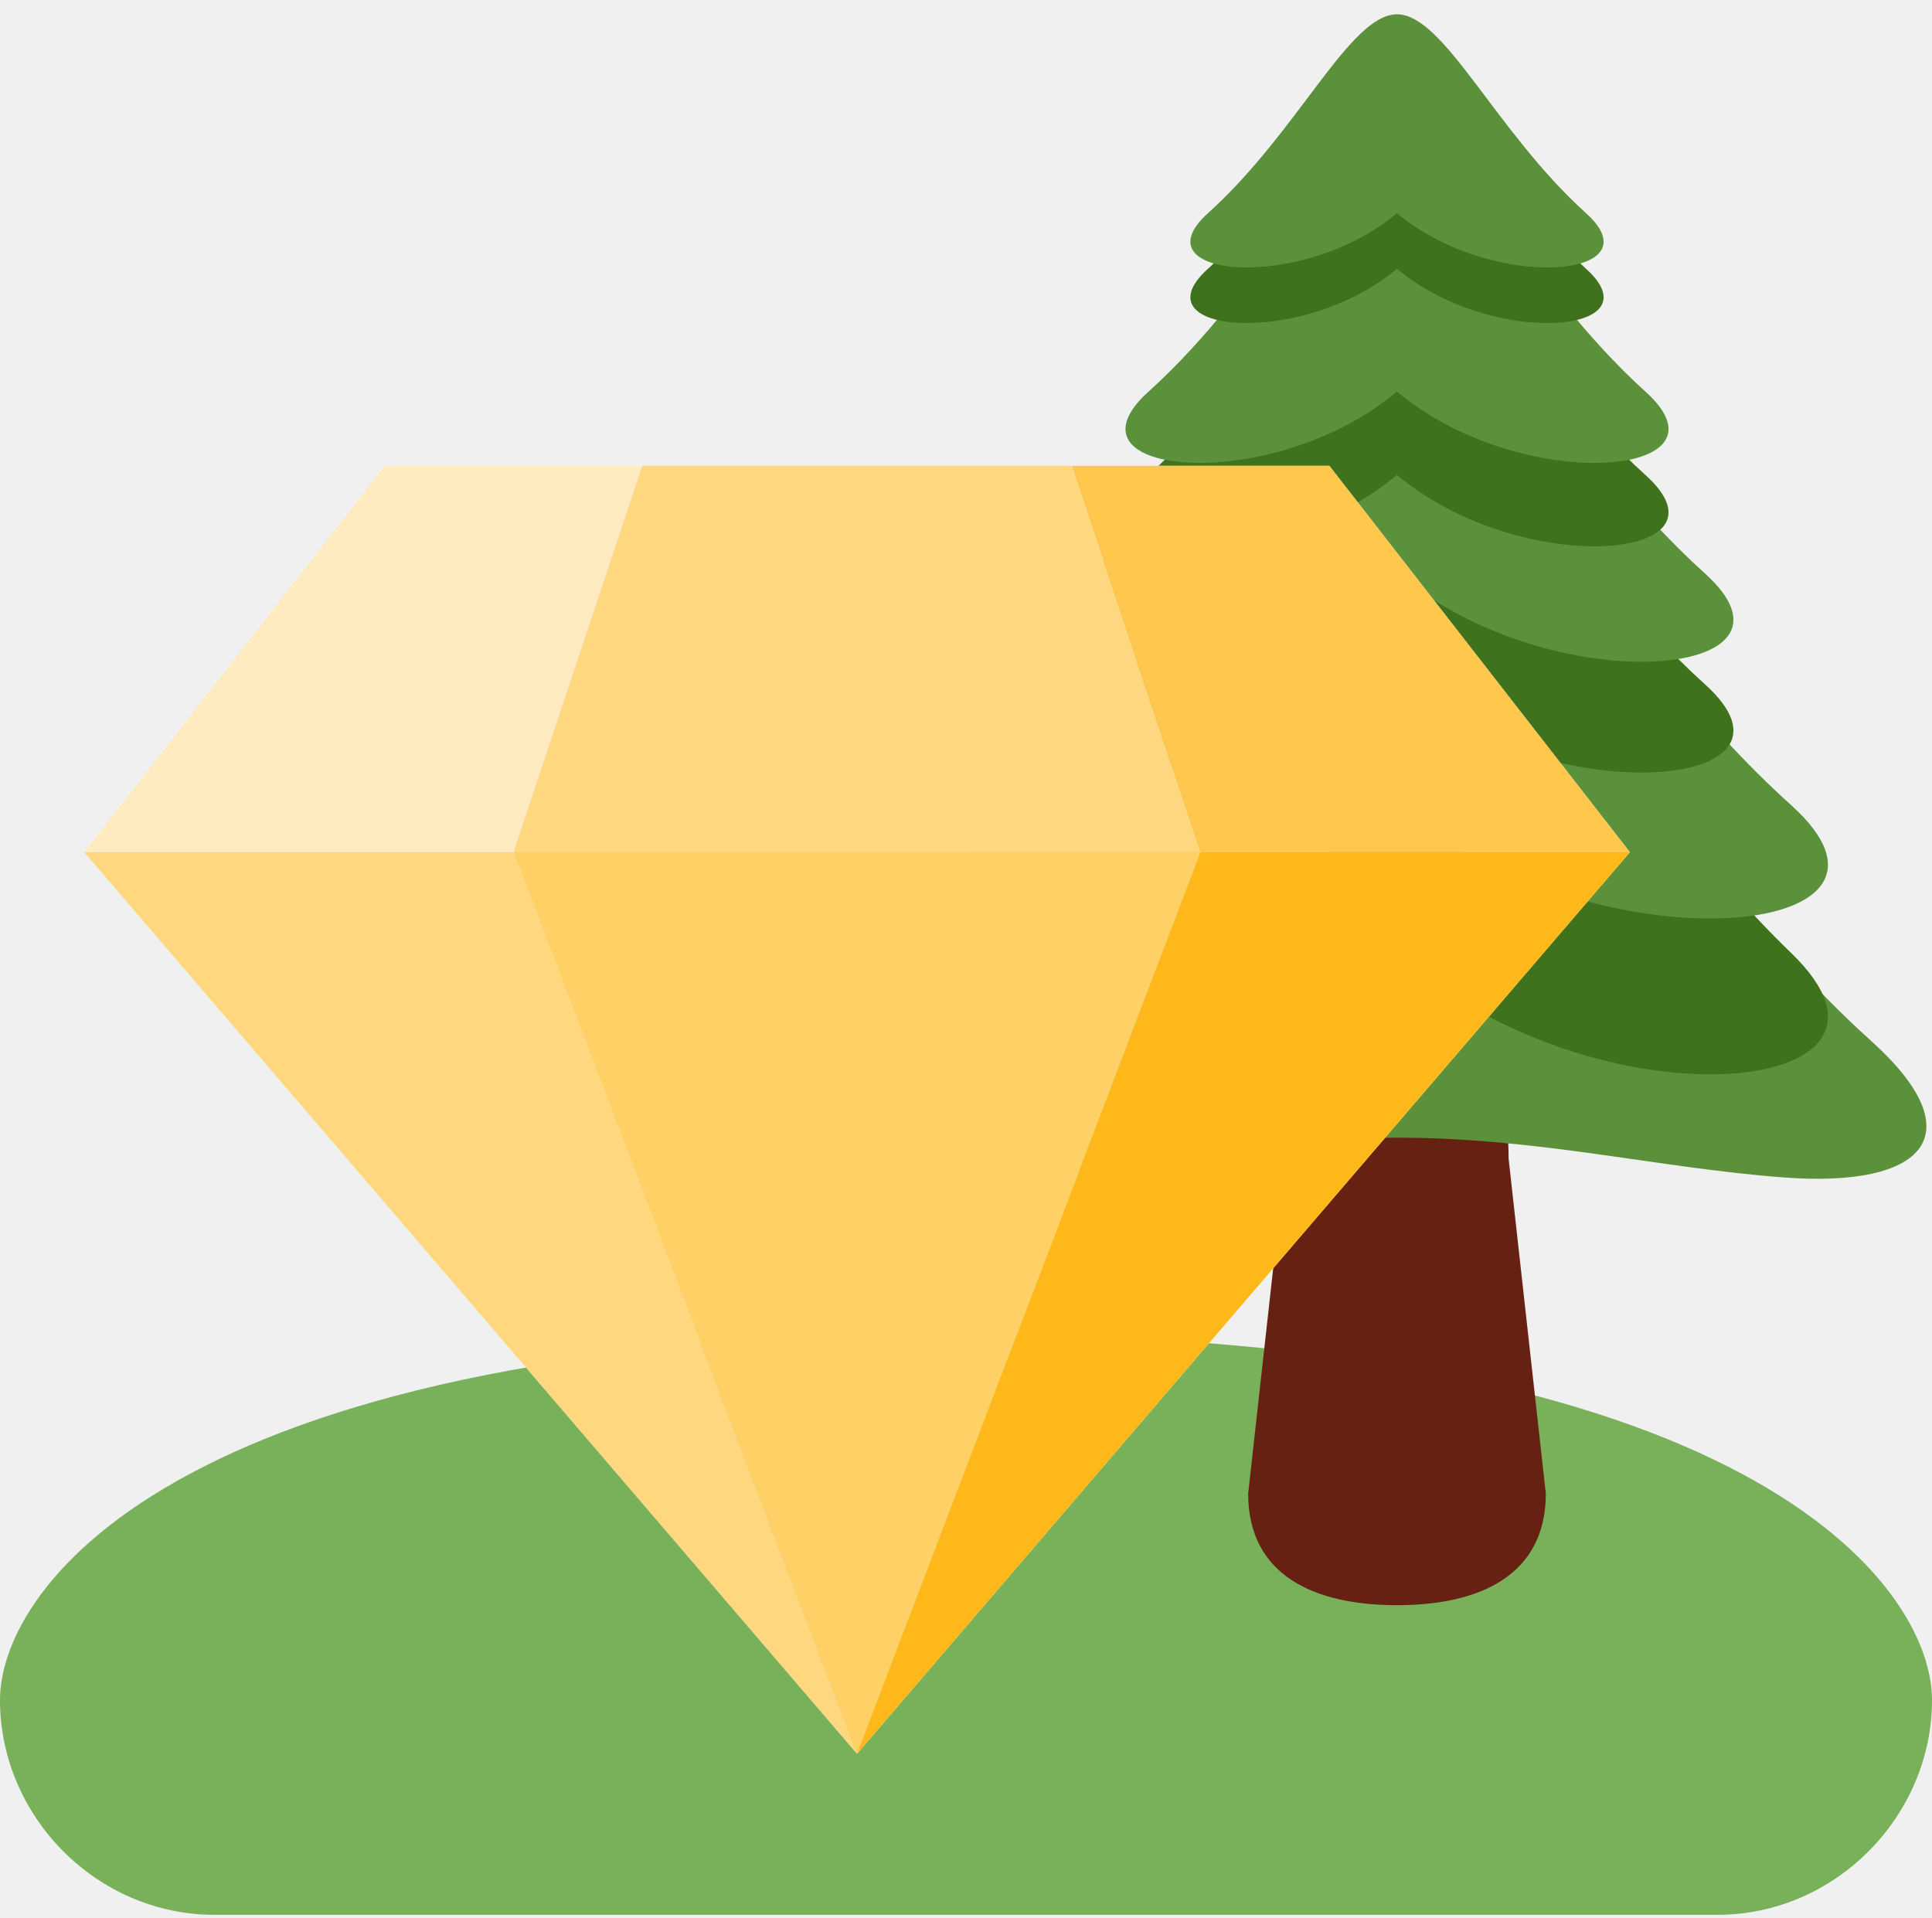
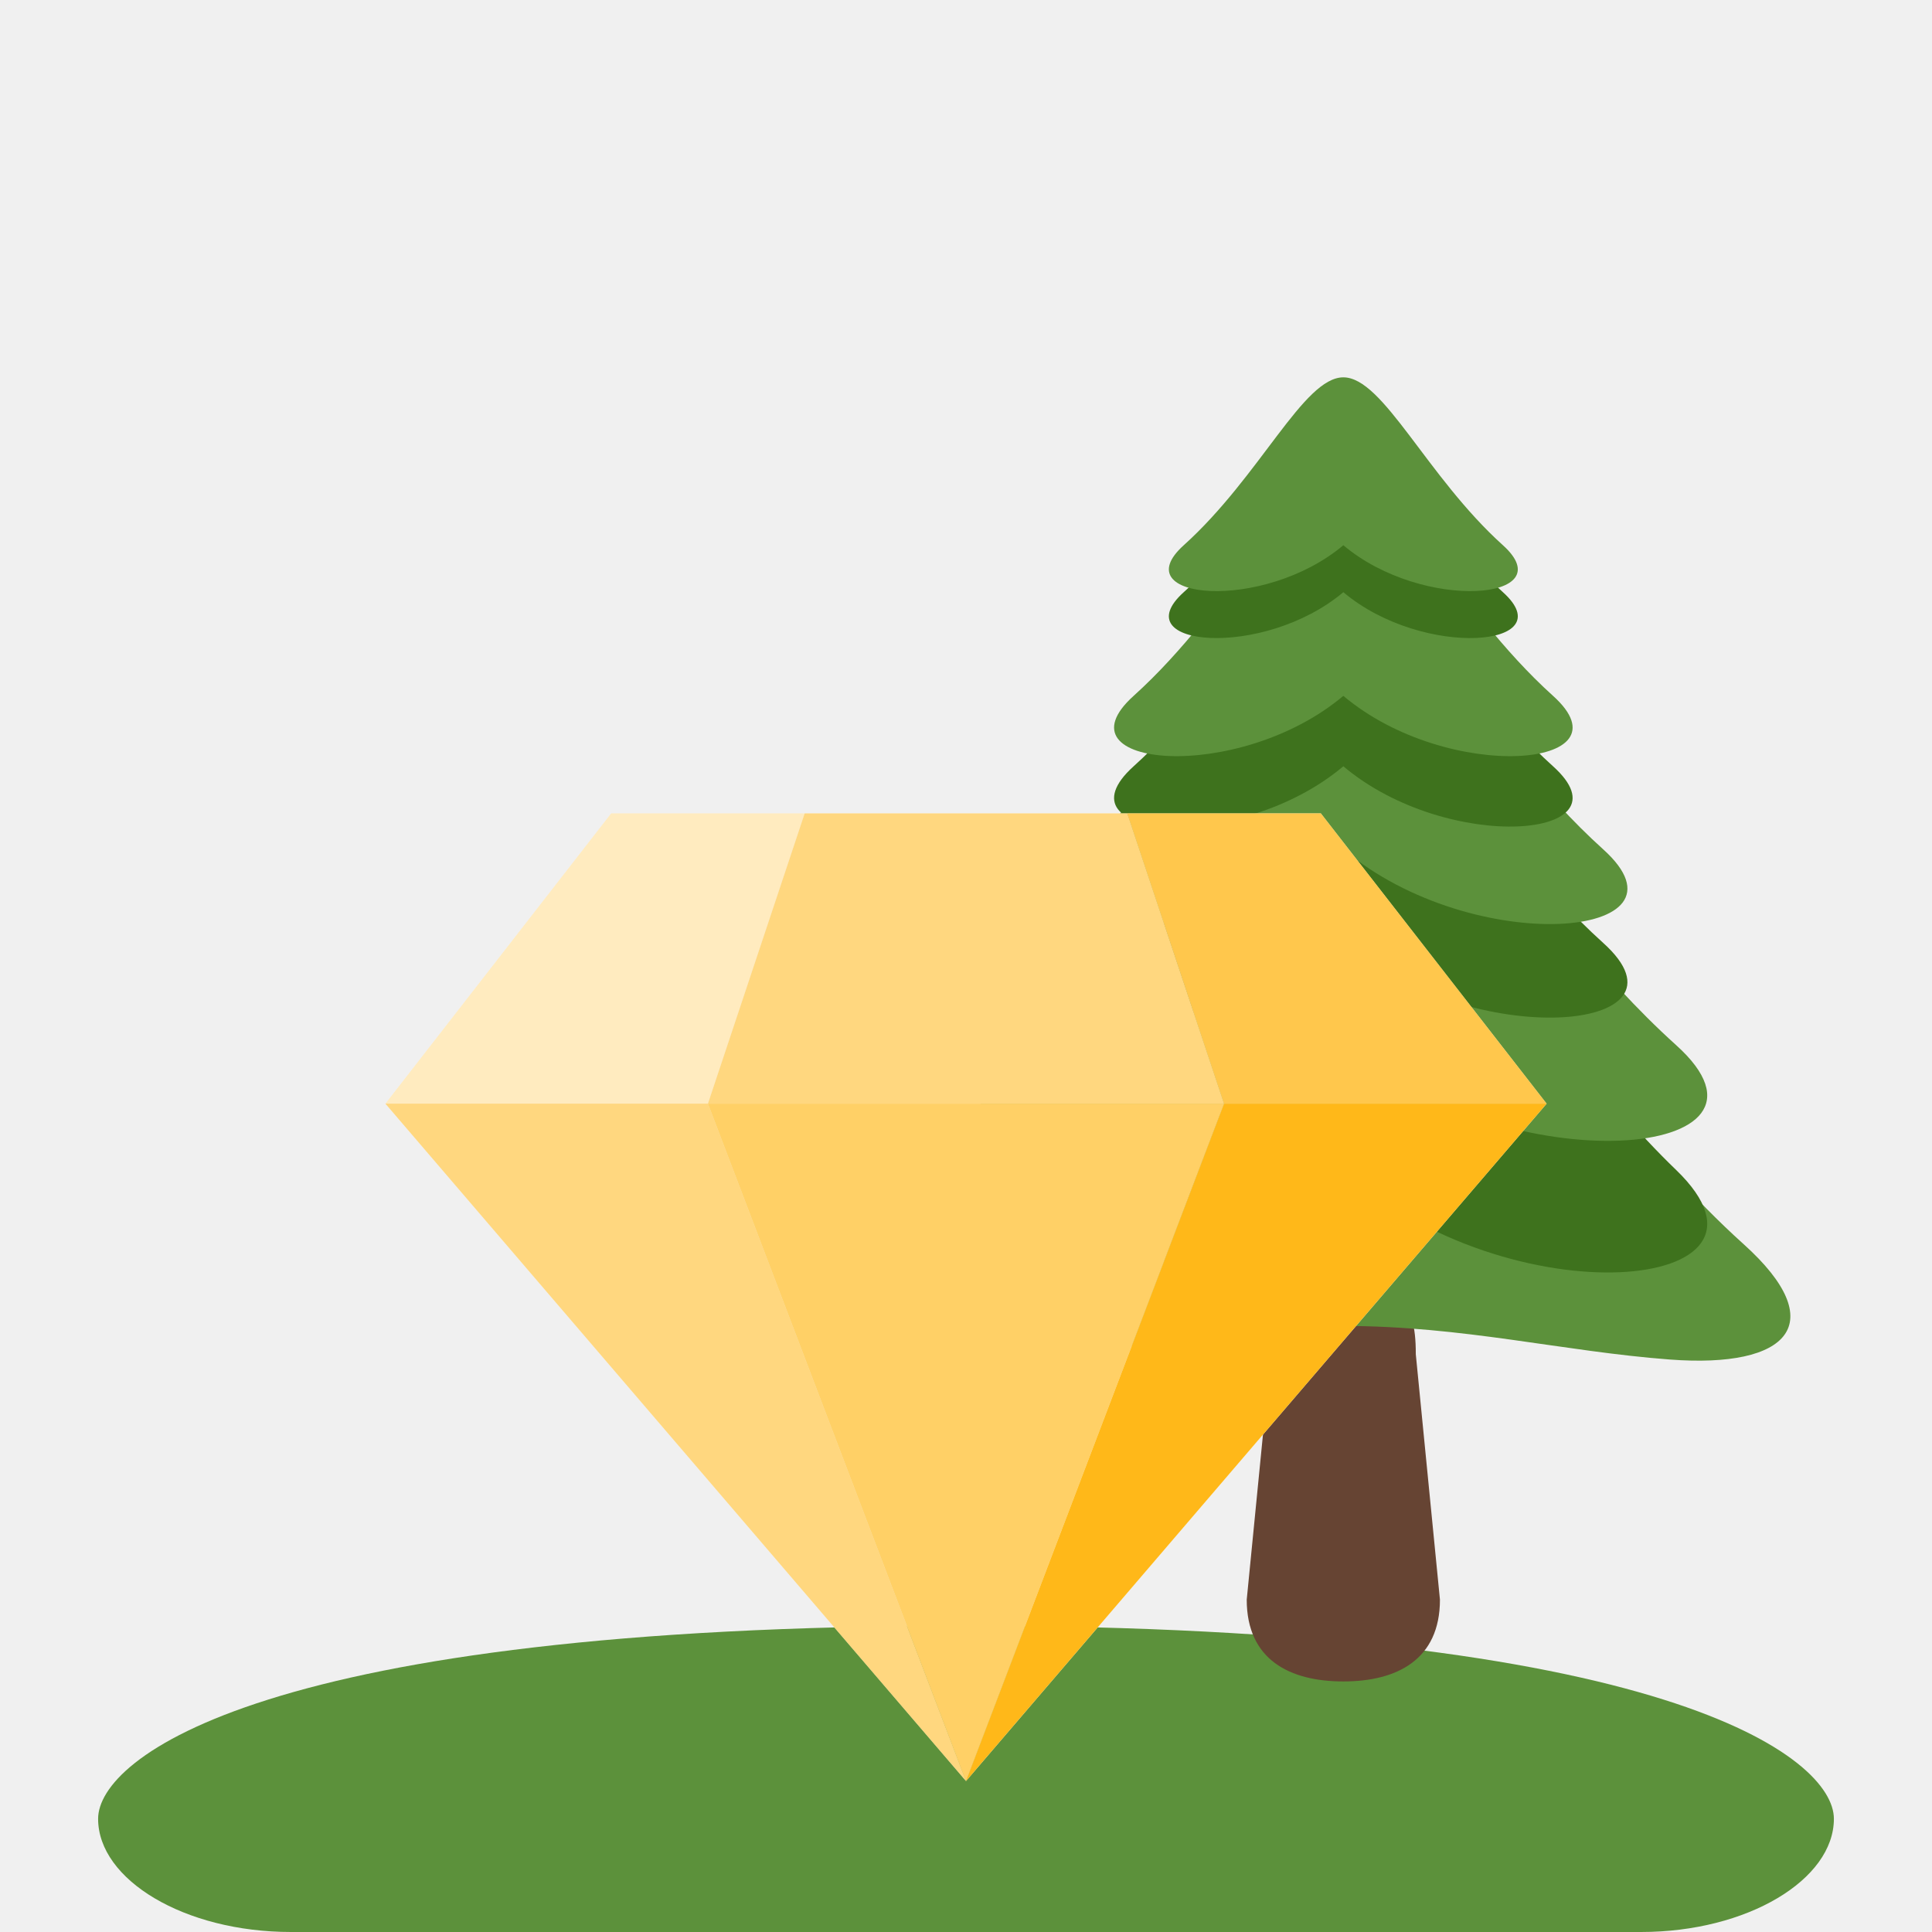
- <svg xmlns="http://www.w3.org/2000/svg" version="1.1" viewBox="1564 1035 135 134" width="135" height="134">
+ <svg xmlns="http://www.w3.org/2000/svg" version="1.1" viewBox="1564 1035 256 256" width="256" height="256">
  <defs />
-   <g id="Diamond_Gold_Far" stroke-dasharray="none" fill="none" fill-opacity="1" stroke-opacity="1" stroke="none">
-     <g id="Diamond_Gold_Far_Layer_1">
-       <g id="Graphic_29">
-         <path d="M 1631.5 1128.231 C 1576.892 1128.231 1564 1145.721 1564 1153.806 C 1564 1161.891 1570.716 1168.806 1579 1168.806 L 1684 1168.806 C 1692.284 1168.806 1699 1161.865 1699 1153.806 C 1699 1145.747 1686.108 1128.231 1631.5 1128.231 Z" fill="#78b159" />
-       </g>
-       <g id="Graphic_28">
-         <path d="M 1672.015 1139.369 C 1672.015 1145.11 1667.358 1147.169 1661.616 1147.169 C 1655.875 1147.169 1651.217 1145.114 1651.217 1139.369 L 1653.816 1115.973 C 1653.816 1110.231 1655.871 1110.771 1661.616 1110.771 C 1667.358 1110.771 1669.416 1110.227 1669.416 1115.973 L 1672.015 1139.369 Z" fill="#662113" />
-       </g>
-       <g id="Graphic_27">
-         <path d="M 1694.755 1107.745 C 1677.543 1092.239 1670.571 1070.035 1661.616 1070.035 C 1652.661 1070.035 1645.69 1092.239 1628.481 1107.745 C 1621.247 1114.263 1624.694 1118.031 1634.609 1117.277 C 1643.447 1116.606 1651.713 1114.499 1661.616 1114.499 C 1671.52 1114.499 1679.789 1116.61 1688.624 1117.277 C 1698.539 1118.031 1701.985 1114.259 1694.755 1107.745 Z" fill="#5c913b" />
-       </g>
-       <g id="Graphic_26">
-         <path d="M 1689.164 1101.599 C 1675.938 1088.845 1668.505 1070.575 1661.616 1070.575 C 1654.731 1070.575 1647.299 1088.845 1634.072 1101.599 C 1623.561 1111.735 1647.846 1114.007 1661.616 1101.599 C 1675.382 1114.007 1699.671 1111.735 1689.164 1101.599 Z" fill="#3e721d" />
-       </g>
-       <g id="Graphic_25">
-         <path d="M 1689.164 1091.267 C 1675.938 1079.35 1668.505 1062.284 1661.616 1062.284 C 1654.731 1062.284 1647.299 1079.35 1634.072 1091.267 C 1623.561 1100.736 1647.846 1102.859 1661.616 1091.267 C 1675.382 1102.859 1699.671 1100.733 1689.164 1091.267 Z" fill="#5c913b" />
-       </g>
-       <g id="Graphic_24">
-         <path d="M 1683.122 1082.804 C 1672.799 1073.5 1666.994 1060.176 1661.616 1060.176 C 1656.243 1060.176 1650.438 1073.5 1640.11 1082.804 C 1631.905 1090.195 1650.861 1091.856 1661.616 1082.804 C 1672.368 1091.852 1691.328 1090.195 1683.122 1082.804 Z" fill="#3e721d" />
-       </g>
-       <g id="Graphic_23">
-         <path d="M 1683.122 1075.06 C 1672.799 1065.756 1666.994 1052.432 1661.616 1052.432 C 1656.243 1052.432 1650.438 1065.756 1640.11 1075.06 C 1631.905 1082.451 1650.861 1084.112 1661.616 1075.06 C 1672.368 1084.112 1691.328 1082.455 1683.122 1075.06 Z" fill="#5c913b" />
-       </g>
-       <g id="Graphic_22">
-         <path d="M 1678.971 1068.186 C 1670.639 1060.679 1665.955 1049.928 1661.616 1049.928 C 1657.277 1049.928 1652.594 1060.679 1644.261 1068.186 C 1637.639 1074.152 1652.939 1075.491 1661.616 1068.186 C 1670.294 1075.491 1685.598 1074.152 1678.971 1068.186 Z" fill="#3e721d" />
-       </g>
-       <g id="Graphic_21">
-         <path d="M 1678.971 1062.359 C 1670.639 1054.851 1665.955 1044.1 1661.616 1044.1 C 1657.277 1044.1 1652.594 1054.851 1644.261 1062.359 C 1637.639 1068.325 1652.939 1069.664 1661.616 1062.359 C 1670.294 1069.664 1685.598 1068.325 1678.971 1062.359 Z" fill="#5c913b" />
-       </g>
-       <g id="Graphic_20">
-         <path d="M 1674.824 1053.779 C 1668.486 1048.068 1664.92 1039.885 1661.616 1039.885 C 1658.316 1039.885 1654.75 1048.068 1648.409 1053.779 C 1643.369 1058.32 1655.013 1059.336 1661.616 1053.779 C 1668.22 1059.34 1679.864 1058.32 1674.824 1053.779 Z" fill="#3e721d" />
-       </g>
-       <g id="Graphic_19">
-         <path d="M 1674.824 1049.894 C 1668.486 1044.182 1664.92 1036 1661.616 1036 C 1658.316 1036 1654.75 1044.182 1648.409 1049.894 C 1643.369 1054.435 1655.013 1055.451 1661.616 1049.894 C 1668.22 1055.451 1679.864 1054.435 1674.824 1049.894 Z" fill="#5c913b" />
+   <g id="Canvas_1" fill-opacity="1" stroke-dasharray="none" stroke-opacity="1" stroke="none" fill="none">
+     <g id="Canvas_1_Layer_1">
+       <g id="Group_67">
+         <g id="Graphic_78">
+           <path d="M 1692 1250.425 C 1598.965 1250.425 1577 1267.915 1577 1276 C 1577 1284.085 1588.442 1291 1602.556 1291 L 1781.444 1291 C 1795.558 1291 1807 1284.059 1807 1276 C 1807 1267.941 1785.035 1250.425 1692 1250.425 Z" fill="#5c913b" />
+         </g>
+         <g id="Graphic_77">
+           <path d="M 1754.8 1246.96 C 1754.8 1254.939 1749.066 1257.8 1741.999 1257.8 C 1734.931 1257.8 1729.198 1254.944 1729.198 1246.96 L 1732.397 1214.447 C 1732.397 1206.469 1734.927 1207.219 1741.999 1207.219 C 1749.066 1207.219 1751.601 1206.464 1751.601 1214.447 Z" fill="#643" />
+         </g>
+         <g id="Graphic_76">
+           <path d="M 1795.062 1199.88 C 1767.501 1175.051 1756.338 1139.498 1741.999 1139.498 C 1727.66 1139.498 1716.498 1175.051 1688.943 1199.88 C 1677.36 1210.316 1682.878 1216.35 1698.754 1215.143 C 1712.907 1214.069 1726.141 1210.694 1741.999 1210.694 C 1757.857 1210.694 1771.097 1214.075 1785.244 1215.143 C 1801.12 1216.35 1806.639 1210.31 1795.062 1199.88 Z" fill="#5c913b" />
+         </g>
+         <g id="Graphic_75">
+           <path d="M 1786.109 1190.038 C 1764.931 1169.617 1753.03 1140.362 1741.999 1140.362 C 1730.975 1140.362 1719.074 1169.617 1697.895 1190.038 C 1681.065 1206.269 1719.95 1209.907 1741.999 1190.038 C 1764.042 1209.907 1802.934 1206.269 1786.109 1190.038 Z" fill="#3e721d" />
+         </g>
+         <g id="Graphic_74">
+           <path d="M 1786.109 1173.496 C 1764.931 1154.413 1753.03 1127.086 1741.999 1127.086 C 1730.975 1127.086 1719.074 1154.413 1697.895 1173.496 C 1681.065 1188.657 1719.95 1192.056 1741.999 1173.496 C 1764.042 1192.056 1802.934 1188.651 1786.109 1173.496 Z" fill="#5c913b" />
+         </g>
+         <g id="Graphic_73">
+           <path d="M 1776.435 1159.943 C 1759.905 1145.046 1750.61 1123.712 1741.999 1123.712 C 1733.395 1123.712 1724.099 1145.046 1707.563 1159.943 C 1694.425 1171.778 1724.778 1174.438 1741.999 1159.943 C 1759.214 1174.432 1789.573 1171.778 1776.435 1159.943 Z" fill="#3e721d" />
+         </g>
+         <g id="Graphic_72">
+           <path d="M 1776.435 1147.544 C 1759.905 1132.646 1750.61 1111.312 1741.999 1111.312 C 1733.395 1111.312 1724.099 1132.646 1707.563 1147.544 C 1694.425 1159.379 1724.778 1162.039 1741.999 1147.544 C 1759.214 1162.039 1789.573 1159.385 1776.435 1147.544 Z" fill="#5c913b" />
+         </g>
+         <g id="Graphic_71">
+           <path d="M 1769.788 1136.537 C 1756.446 1124.516 1748.946 1107.301 1741.999 1107.301 C 1735.052 1107.301 1727.552 1124.516 1714.21 1136.537 C 1703.606 1146.091 1728.104 1148.234 1741.999 1136.537 C 1755.894 1148.234 1780.398 1146.091 1769.788 1136.537 Z" fill="#3e721d" />
+         </g>
+         <g id="Graphic_70">
+           <path d="M 1769.788 1127.206 C 1756.446 1115.185 1748.946 1097.97 1741.999 1097.97 C 1735.052 1097.97 1727.552 1115.185 1714.21 1127.206 C 1703.606 1136.759 1728.104 1138.903 1741.999 1127.206 C 1755.894 1138.903 1780.398 1136.759 1769.788 1127.206 Z" fill="#5c913b" />
+         </g>
+         <g id="Graphic_69">
+           <path d="M 1763.147 1113.468 C 1752.999 1104.323 1747.289 1091.221 1741.999 1091.221 C 1736.715 1091.221 1731.005 1104.323 1720.851 1113.468 C 1712.781 1120.739 1731.425 1122.367 1741.999 1113.468 C 1752.573 1122.373 1771.217 1120.739 1763.147 1113.468 Z" fill="#3e721d" />
+         </g>
+         <g id="Graphic_68">
+           <path d="M 1763.147 1107.247 C 1752.999 1098.102 1747.289 1085 1741.999 1085 C 1736.715 1085 1731.005 1098.102 1720.851 1107.247 C 1712.781 1114.519 1731.425 1116.146 1741.999 1107.247 C 1752.573 1116.146 1771.217 1114.519 1763.147 1107.247 Z" fill="#5c913b" />
+         </g>
      </g>
    </g>
-     <g id="Diamond_Gold_Far_Layer_4">
-       <g id="Group_30">
-         <g id="Group_37">
-           <g id="Graphic_42">
-             <path d="M 1608.885 1067.547 L 1590.883 1067.547 L 1569.881 1094.55 L 1599.884 1094.55 Z" fill="white" />
+     <g id="Canvas_1_Layer_2">
+       <g id="Group_79">
+         <g id="Group_91">
+           <g id="Group_100">
+             <g id="Graphic_101">
+               <path d="M 1670.629 1142.773 L 1644.983 1142.773 L 1615.064 1181.241 L 1657.806 1181.241 Z" fill="white" />
+             </g>
          </g>
-           <g id="Graphic_41">
-             <path d="M 1677.892 1094.55 L 1656.89 1067.547 L 1638.888 1067.547 L 1647.889 1094.55 Z" fill="white" />
+           <g id="Group_98">
+             <g id="Graphic_99">
+               <path d="M 1768.936 1181.241 L 1739.017 1142.773 L 1713.371 1142.773 L 1726.194 1181.241 Z" fill="white" />
+             </g>
          </g>
-           <g id="Graphic_40">
-             <path d="M 1647.889 1094.55 L 1677.892 1094.55 L 1623.886 1157.556 Z" fill="white" />
+           <g id="Group_96">
+             <g id="Graphic_97">
+               <path d="M 1726.194 1181.241 L 1768.936 1181.241 L 1692 1271 Z" fill="white" />
+             </g>
          </g>
-           <g id="Graphic_39">
-             <path d="M 1599.884 1094.55 L 1569.881 1094.55 L 1623.886 1157.556 Z M 1608.885 1067.547 L 1599.884 1094.55 L 1647.889 1094.55 L 1638.888 1067.547 Z" fill="white" />
+           <g id="Group_94">
+             <g id="Graphic_95">
+               <path d="M 1657.806 1181.241 L 1615.064 1181.241 L 1692 1271 Z M 1670.629 1142.773 L 1657.806 1181.241 L 1726.194 1181.241 L 1713.371 1142.773 Z" fill="white" />
+             </g>
          </g>
-           <g id="Graphic_38">
-             <path d="M 1623.886 1157.556 L 1599.884 1094.55 L 1647.889 1094.55 Z" fill="white" />
+           <g id="Group_92">
+             <g id="Graphic_93">
+               <path d="M 1692 1271 L 1657.806 1181.241 L 1726.194 1181.241 Z" fill="white" />
+             </g>
          </g>
        </g>
-         <g id="Group_31">
-           <g id="Graphic_36">
-             <path d="M 1608.885 1067.547 L 1590.883 1067.547 L 1569.881 1094.55 L 1599.884 1094.55 Z" fill="#ffb000" fill-opacity=".25" />
+         <g id="Group_80">
+           <g id="Group_89">
+             <g id="Graphic_90">
+               <path d="M 1670.629 1142.773 L 1644.983 1142.773 L 1615.064 1181.241 L 1657.806 1181.241 Z" fill="#ffb000" fill-opacity=".25" />
+             </g>
          </g>
-           <g id="Graphic_35">
-             <path d="M 1677.892 1094.55 L 1656.89 1067.547 L 1638.888 1067.547 L 1647.889 1094.55 Z" fill="#ffb000" fill-opacity=".7" />
+           <g id="Group_87">
+             <g id="Graphic_88">
+               <path d="M 1768.936 1181.241 L 1739.017 1142.773 L 1713.371 1142.773 L 1726.194 1181.241 Z" fill="#ffb000" fill-opacity=".7" />
+             </g>
          </g>
-           <g id="Graphic_34">
-             <path d="M 1647.889 1094.55 L 1677.892 1094.55 L 1623.886 1157.556 Z" fill="#ffb000" fill-opacity=".9" />
+           <g id="Group_85">
+             <g id="Graphic_86">
+               <path d="M 1726.194 1181.241 L 1768.936 1181.241 L 1692 1271 Z" fill="#ffb000" fill-opacity=".9" />
+             </g>
          </g>
-           <g id="Graphic_33">
-             <path d="M 1599.884 1094.55 L 1569.881 1094.55 L 1623.886 1157.556 Z M 1608.885 1067.547 L 1599.884 1094.55 L 1647.889 1094.55 L 1638.888 1067.547 Z" fill="#ffb000" fill-opacity=".5" />
+           <g id="Group_83">
+             <g id="Graphic_84">
+               <path d="M 1657.806 1181.241 L 1615.064 1181.241 L 1692 1271 Z M 1670.629 1142.773 L 1657.806 1181.241 L 1726.194 1181.241 L 1713.371 1142.773 Z" fill="#ffb000" fill-opacity=".5" />
+             </g>
          </g>
-           <g id="Graphic_32">
-             <path d="M 1623.886 1157.556 L 1599.884 1094.55 L 1647.889 1094.55 Z" fill="#ffb000" fill-opacity=".6" />
+           <g id="Group_81">
+             <g id="Graphic_82">
+               <path d="M 1692 1271 L 1657.806 1181.241 L 1726.194 1181.241 Z" fill="#ffb000" fill-opacity=".6" />
+             </g>
          </g>
        </g>
      </g>
    </g>
  </g>
</svg>
